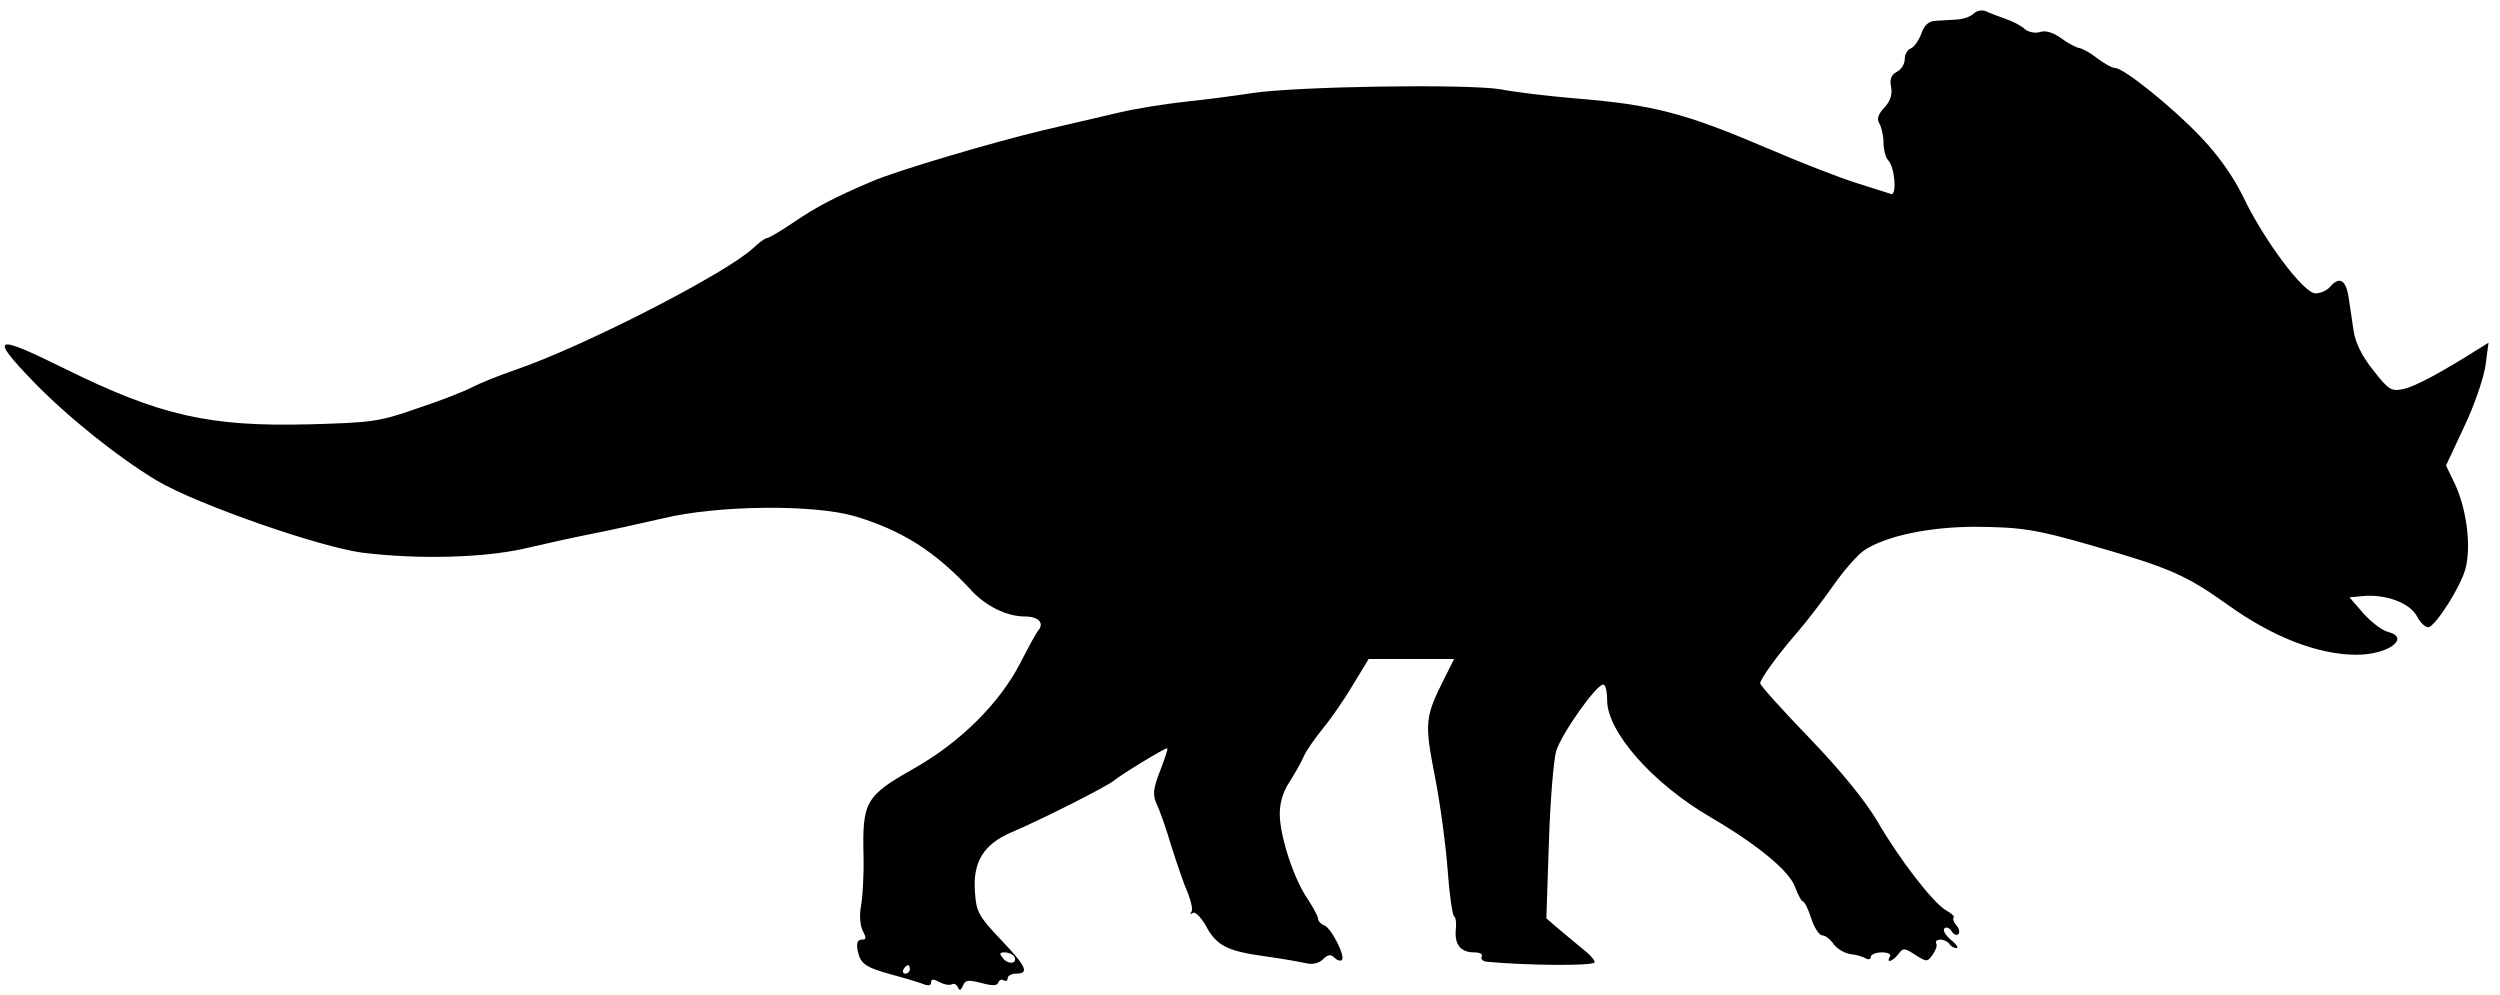
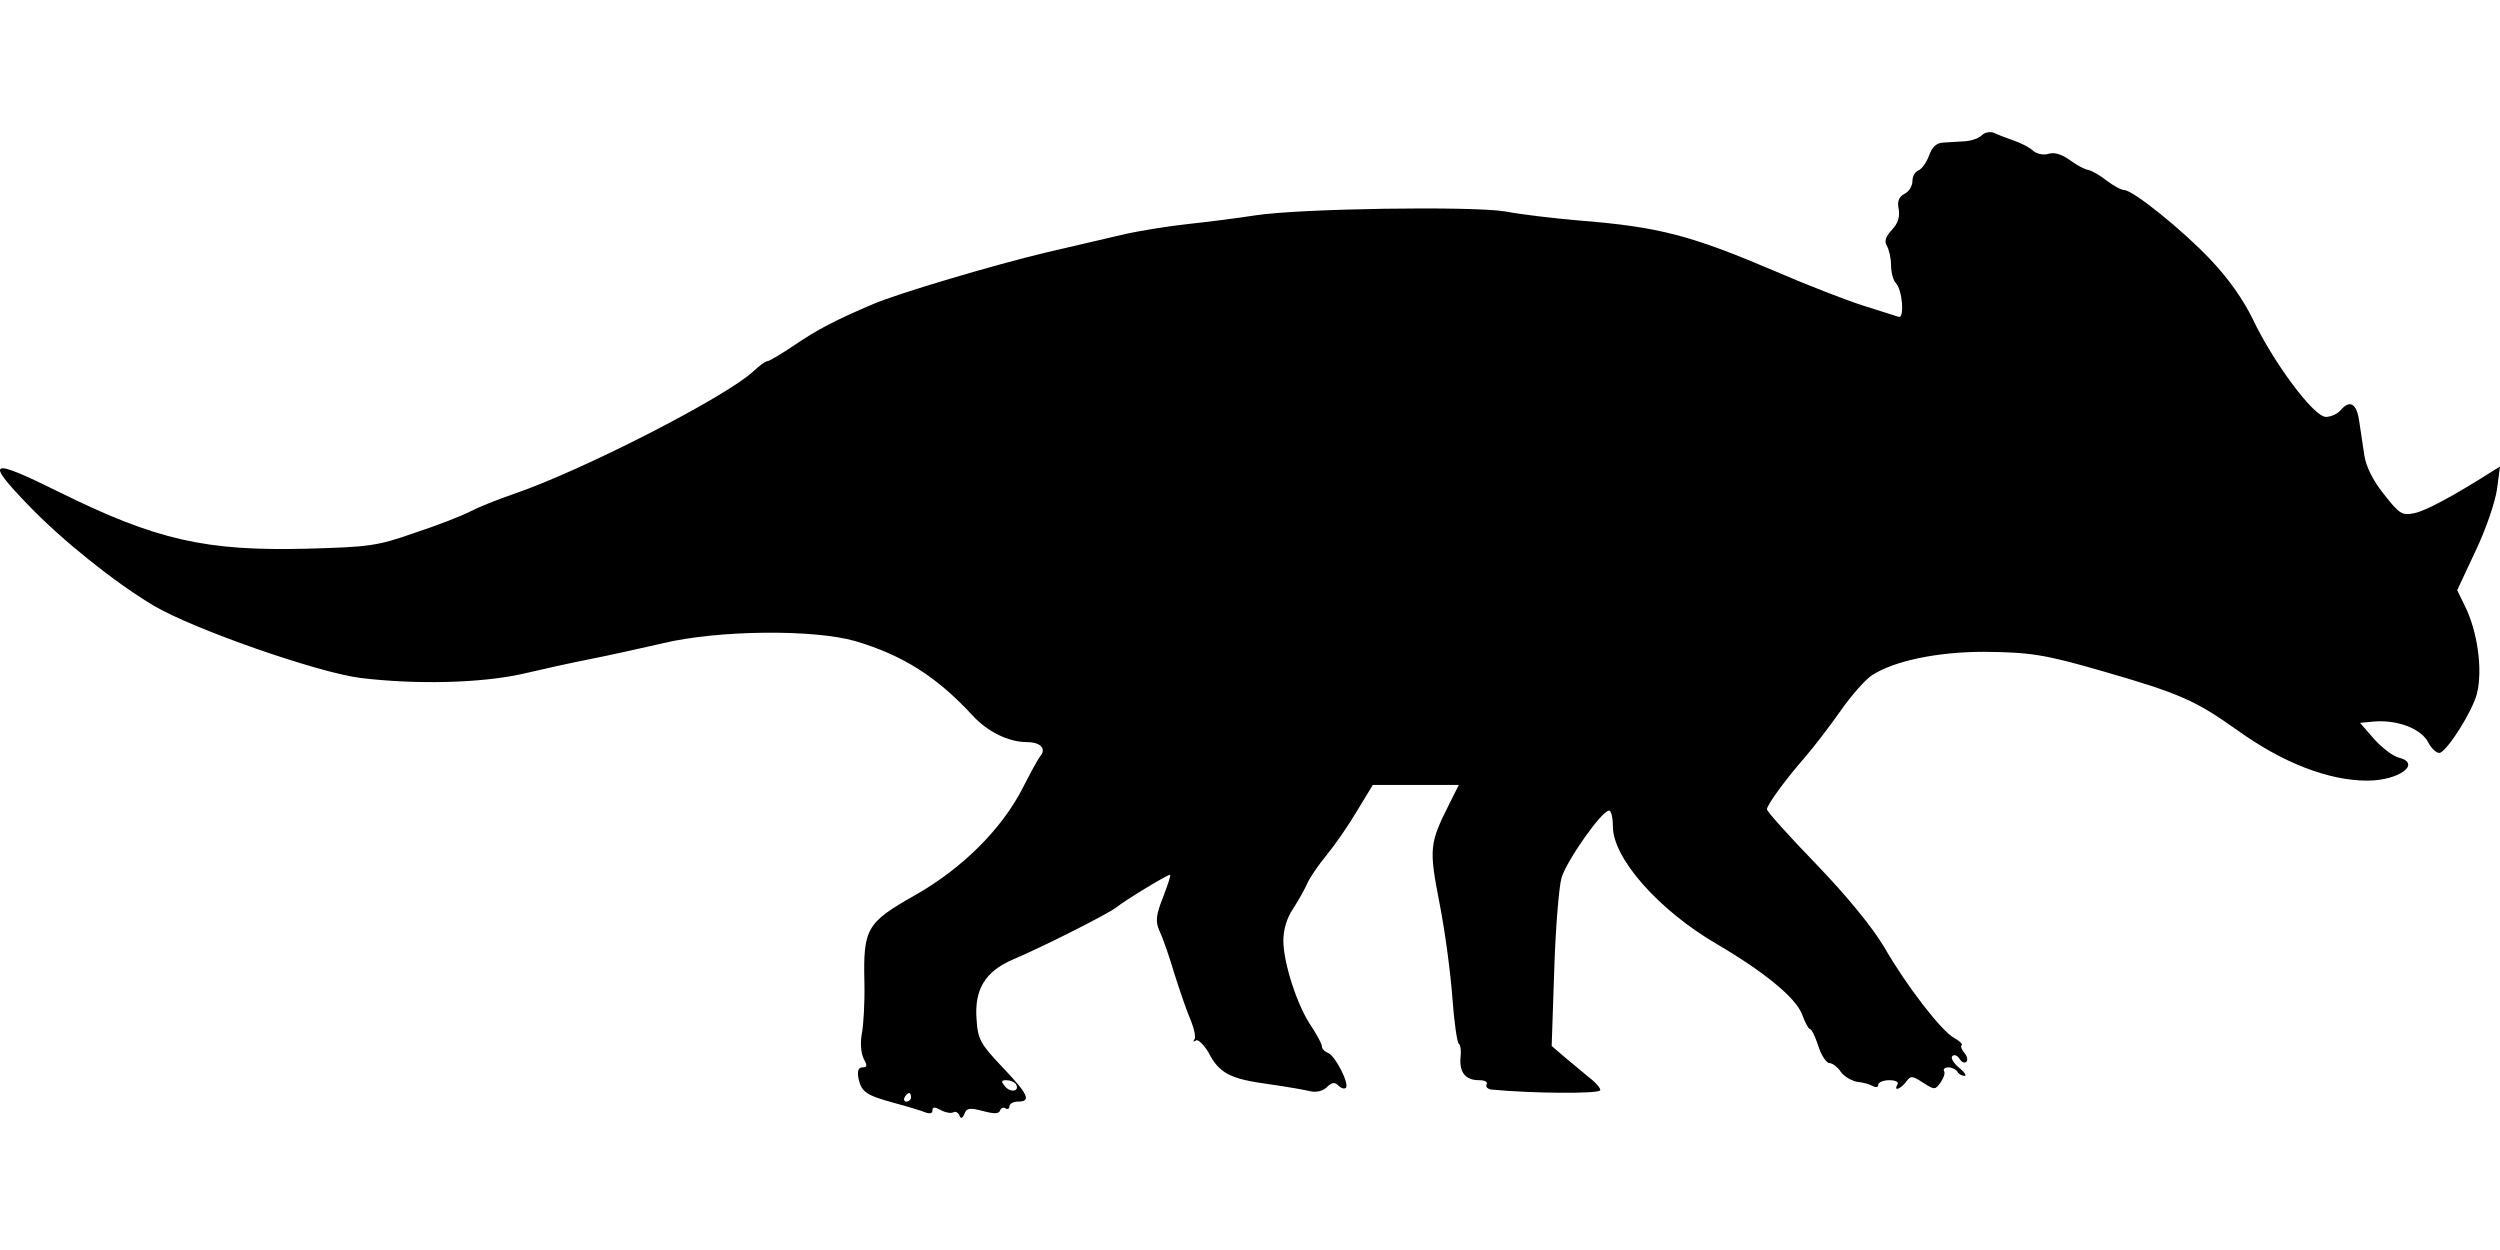
- <svg xmlns="http://www.w3.org/2000/svg" width="784" height="312" version="1.0" viewBox="0 0 588 234">
+ <svg xmlns="http://www.w3.org/2000/svg" width="400" height="200" viewBox="1.109 -28.416 584.191 292.095">
  <path d="M464.2 3.2c-.7.7-2.4 1.3-4 1.4-1.5.1-3.7.2-5 .3-1.6.1-2.6 1-3.3 3-.6 1.6-1.7 3.2-2.5 3.5s-1.4 1.4-1.4 2.5-.8 2.5-1.9 3c-1.3.7-1.7 1.8-1.3 3.6.3 1.8-.2 3.3-1.6 4.8-1.5 1.6-1.8 2.7-1.2 3.7.5.8 1 2.9 1 4.5 0 1.7.5 3.6 1.1 4.2 1.6 1.6 2.1 8.6.6 7.9-.7-.2-4.3-1.4-8.2-2.6-3.8-1.2-13.1-4.8-20.5-8-19.7-8.4-27.1-10.4-46-11.9-5.8-.5-13.5-1.4-17.1-2.1-7.9-1.3-48-.7-58.4.9-3.8.6-10.8 1.5-15.5 2s-11.6 1.6-15.5 2.5c-3.8.9-11.9 2.8-18 4.2-11.8 2.8-34.8 9.6-40.5 12.1-8.7 3.7-12.9 5.9-18.2 9.5-3.1 2.1-6 3.8-6.4 3.8-.5 0-1.9 1.1-3.3 2.4-6.5 6-40 23.2-56.2 28.7-3.5 1.2-8 3-9.9 4s-7.8 3.3-13 5c-8.8 3.1-10.7 3.3-25.2 3.7-23.6.6-35.2-2-58-13.3-16.2-8-17.3-7.5-7.1 3.1 8 8.3 20.1 18 29.3 23.5 9.3 5.5 38.2 15.6 48.3 16.9 13.1 1.6 28.1 1.2 37.7-.9 4.7-1.1 11.9-2.7 16-3.5s11.8-2.5 17-3.7c12.9-3.1 35.3-3.3 45-.5 11.1 3.3 19 8.3 27.4 17.4 3.5 3.8 8.4 6.2 12.7 6.2 3.1 0 4.6 1.5 3.1 3.3-.6.7-2.4 4.1-4.2 7.6-4.9 9.5-14.1 18.7-25.3 25-11.1 6.3-11.9 7.7-11.6 20.3.1 4.6-.2 9.9-.6 11.9-.4 2.3-.2 4.5.4 5.8.9 1.7.9 2.1-.2 2.1-1 0-1.3.8-1 2.5.7 3.3 1.8 4 8.3 5.8 3 .8 6.3 1.8 7.3 2.2s1.7.3 1.7-.4c0-.9.5-.9 2-.1 1.1.6 2.4.8 2.9.5s1.1.1 1.4.7c.3.9.7.8 1.2-.4.5-1.3 1.2-1.4 4.3-.6 2.6.7 3.7.7 4-.1.2-.6.8-.9 1.3-.5.5.3.9 0 .9-.5 0-.6.9-1.1 2-1.1 3.2 0 2.4-1.7-3.7-8.1-5.1-5.4-5.7-6.4-6-11.2-.5-6.9 2-11.1 8.5-13.9 7.1-3 22.5-10.8 24.2-12.2 1.8-1.5 11.8-7.6 12.5-7.6.3 0-.5 2.3-1.6 5.2-1.7 4.3-1.8 5.7-.9 7.8.7 1.4 2.3 5.9 3.5 10 1.3 4.1 3 9.1 3.9 11.1.8 2 1.2 4 .8 4.4-.4.5-.2.6.4.2.5-.3 1.8 1 2.9 2.8 2.5 4.9 5.1 6.2 13.9 7.4 4.3.6 8.8 1.4 10 1.7 1.4.3 2.9-.1 3.8-1 1.1-1.1 1.8-1.2 2.6-.4.7.7 1.4.9 1.8.6.9-.9-2.5-7.6-4.2-8.2-.8-.3-1.4-1-1.4-1.5 0-.6-1.1-2.6-2.4-4.6-3.3-4.7-6.6-14.9-6.6-20.1 0-2.6.8-5.3 2.3-7.5 1.2-1.9 2.7-4.5 3.3-5.9s2.7-4.4 4.5-6.6c1.9-2.3 5.1-6.9 7.1-10.3l3.7-6.1H342l-2.1 4.2c-4.8 9.5-4.9 10.6-2.4 23.5 1.3 6.6 2.6 16.5 3 22.1s1.1 10.4 1.5 10.7c.4.2.6 1.7.4 3.2-.3 3.4 1.1 5.3 4.3 5.3 1.4 0 2.1.4 1.8 1-.3.5.2 1.1 1.2 1.2 9.6.9 24.5 1 25.3.2.3-.3-.8-1.7-2.5-3-1.6-1.3-4.3-3.6-5.9-4.9l-2.9-2.5.6-17.8c.3-9.7 1.1-19.4 1.7-21.5 1.2-4 9.4-15.7 11.1-15.7.5 0 .9 1.6.9 3.7 0 7.4 10.6 19.5 24.3 27.5 11.1 6.5 18.5 12.6 19.9 16.4.7 1.9 1.5 3.4 1.8 3.4.4 0 1.3 1.8 2 4s1.9 4 2.6 4 1.9.9 2.7 2.1c.8 1.1 2.6 2.1 3.9 2.3 1.3.1 2.9.6 3.6 1s1.2.2 1.2-.3c0-.6 1.2-1.1 2.6-1.1s2.3.4 1.9 1c-1 1.7.7 1.1 2-.6 1.1-1.5 1.4-1.5 4 .2 2.7 1.7 2.8 1.7 4.1-.1.7-1 1.1-2.2.8-2.6-.3-.5.2-.9 1-.9s1.8.5 2.1 1c.3.6 1.1 1 1.7 1 .5 0 0-.9-1.3-1.9-1.3-1.1-2-2.3-1.6-2.7.4-.5 1.2-.2 1.7.6s1.2 1.1 1.6.7c.4-.3.2-1.3-.4-2-.7-.8-1-1.6-.7-1.9.3-.2-.5-1-1.8-1.7-3-1.7-11-12-16.3-21.2-2.9-4.8-8.5-11.7-15.9-19.4-6.3-6.5-11.5-12.3-11.5-12.8 0-1 4.2-6.8 9-12.3 1.9-2.2 5.6-7 8.2-10.7 2.5-3.6 5.8-7.3 7.3-8.3 5.2-3.4 15.4-5.5 26.2-5.5 10.9.1 14.2.6 28 4.6 17.7 5.1 21.5 6.8 31.2 13.7 10.7 7.7 21.4 11.8 30.4 11.8 7.4 0 12.8-4 7.3-5.4-1.3-.3-3.9-2.3-5.7-4.3l-3.3-3.8 3.1-.3c5.5-.5 11.1 1.6 12.8 4.8.8 1.6 2.1 2.7 2.8 2.5 1.9-.8 7.5-9.6 8.6-13.8 1.4-5.5.2-14.6-2.9-20.7l-1.7-3.5 4.3-9.2c2.4-5 4.6-11.5 5-14.4l.7-5.3-2.4 1.5c-8.4 5.3-14.8 8.8-17.6 9.4-2.9.6-3.5.2-7.1-4.4-2.6-3.2-4.2-6.5-4.6-9.1-.3-2.2-.9-5.8-1.2-8-.6-4.2-2.2-5.1-4.4-2.5-.7.8-2.2 1.5-3.4 1.5-2.8 0-12.2-12.6-17.1-22.9-2.3-4.7-5.8-9.6-9.8-13.8-6.6-7-18.2-16.3-20.2-16.3-.7 0-2.5-1-4.1-2.2-1.5-1.2-3.4-2.3-4.3-2.5-.8-.1-2.7-1.1-4.3-2.3-1.8-1.3-3.6-1.9-4.9-1.5-1.1.4-2.7.1-3.6-.6-.8-.8-2.9-1.9-4.7-2.5-1.7-.6-3.8-1.4-4.6-1.8-.9-.3-2.1-.1-2.8.6M238.5 224.9c1 1.7-1.2 2.1-2.5.6-1-1.2-1-1.5.3-1.5.9 0 1.8.4 2.2.9M214 228c0 .5-.5 1-1.1 1-.5 0-.7-.5-.4-1 .3-.6.8-1 1.1-1 .2 0 .4.4.4 1" />
</svg>
